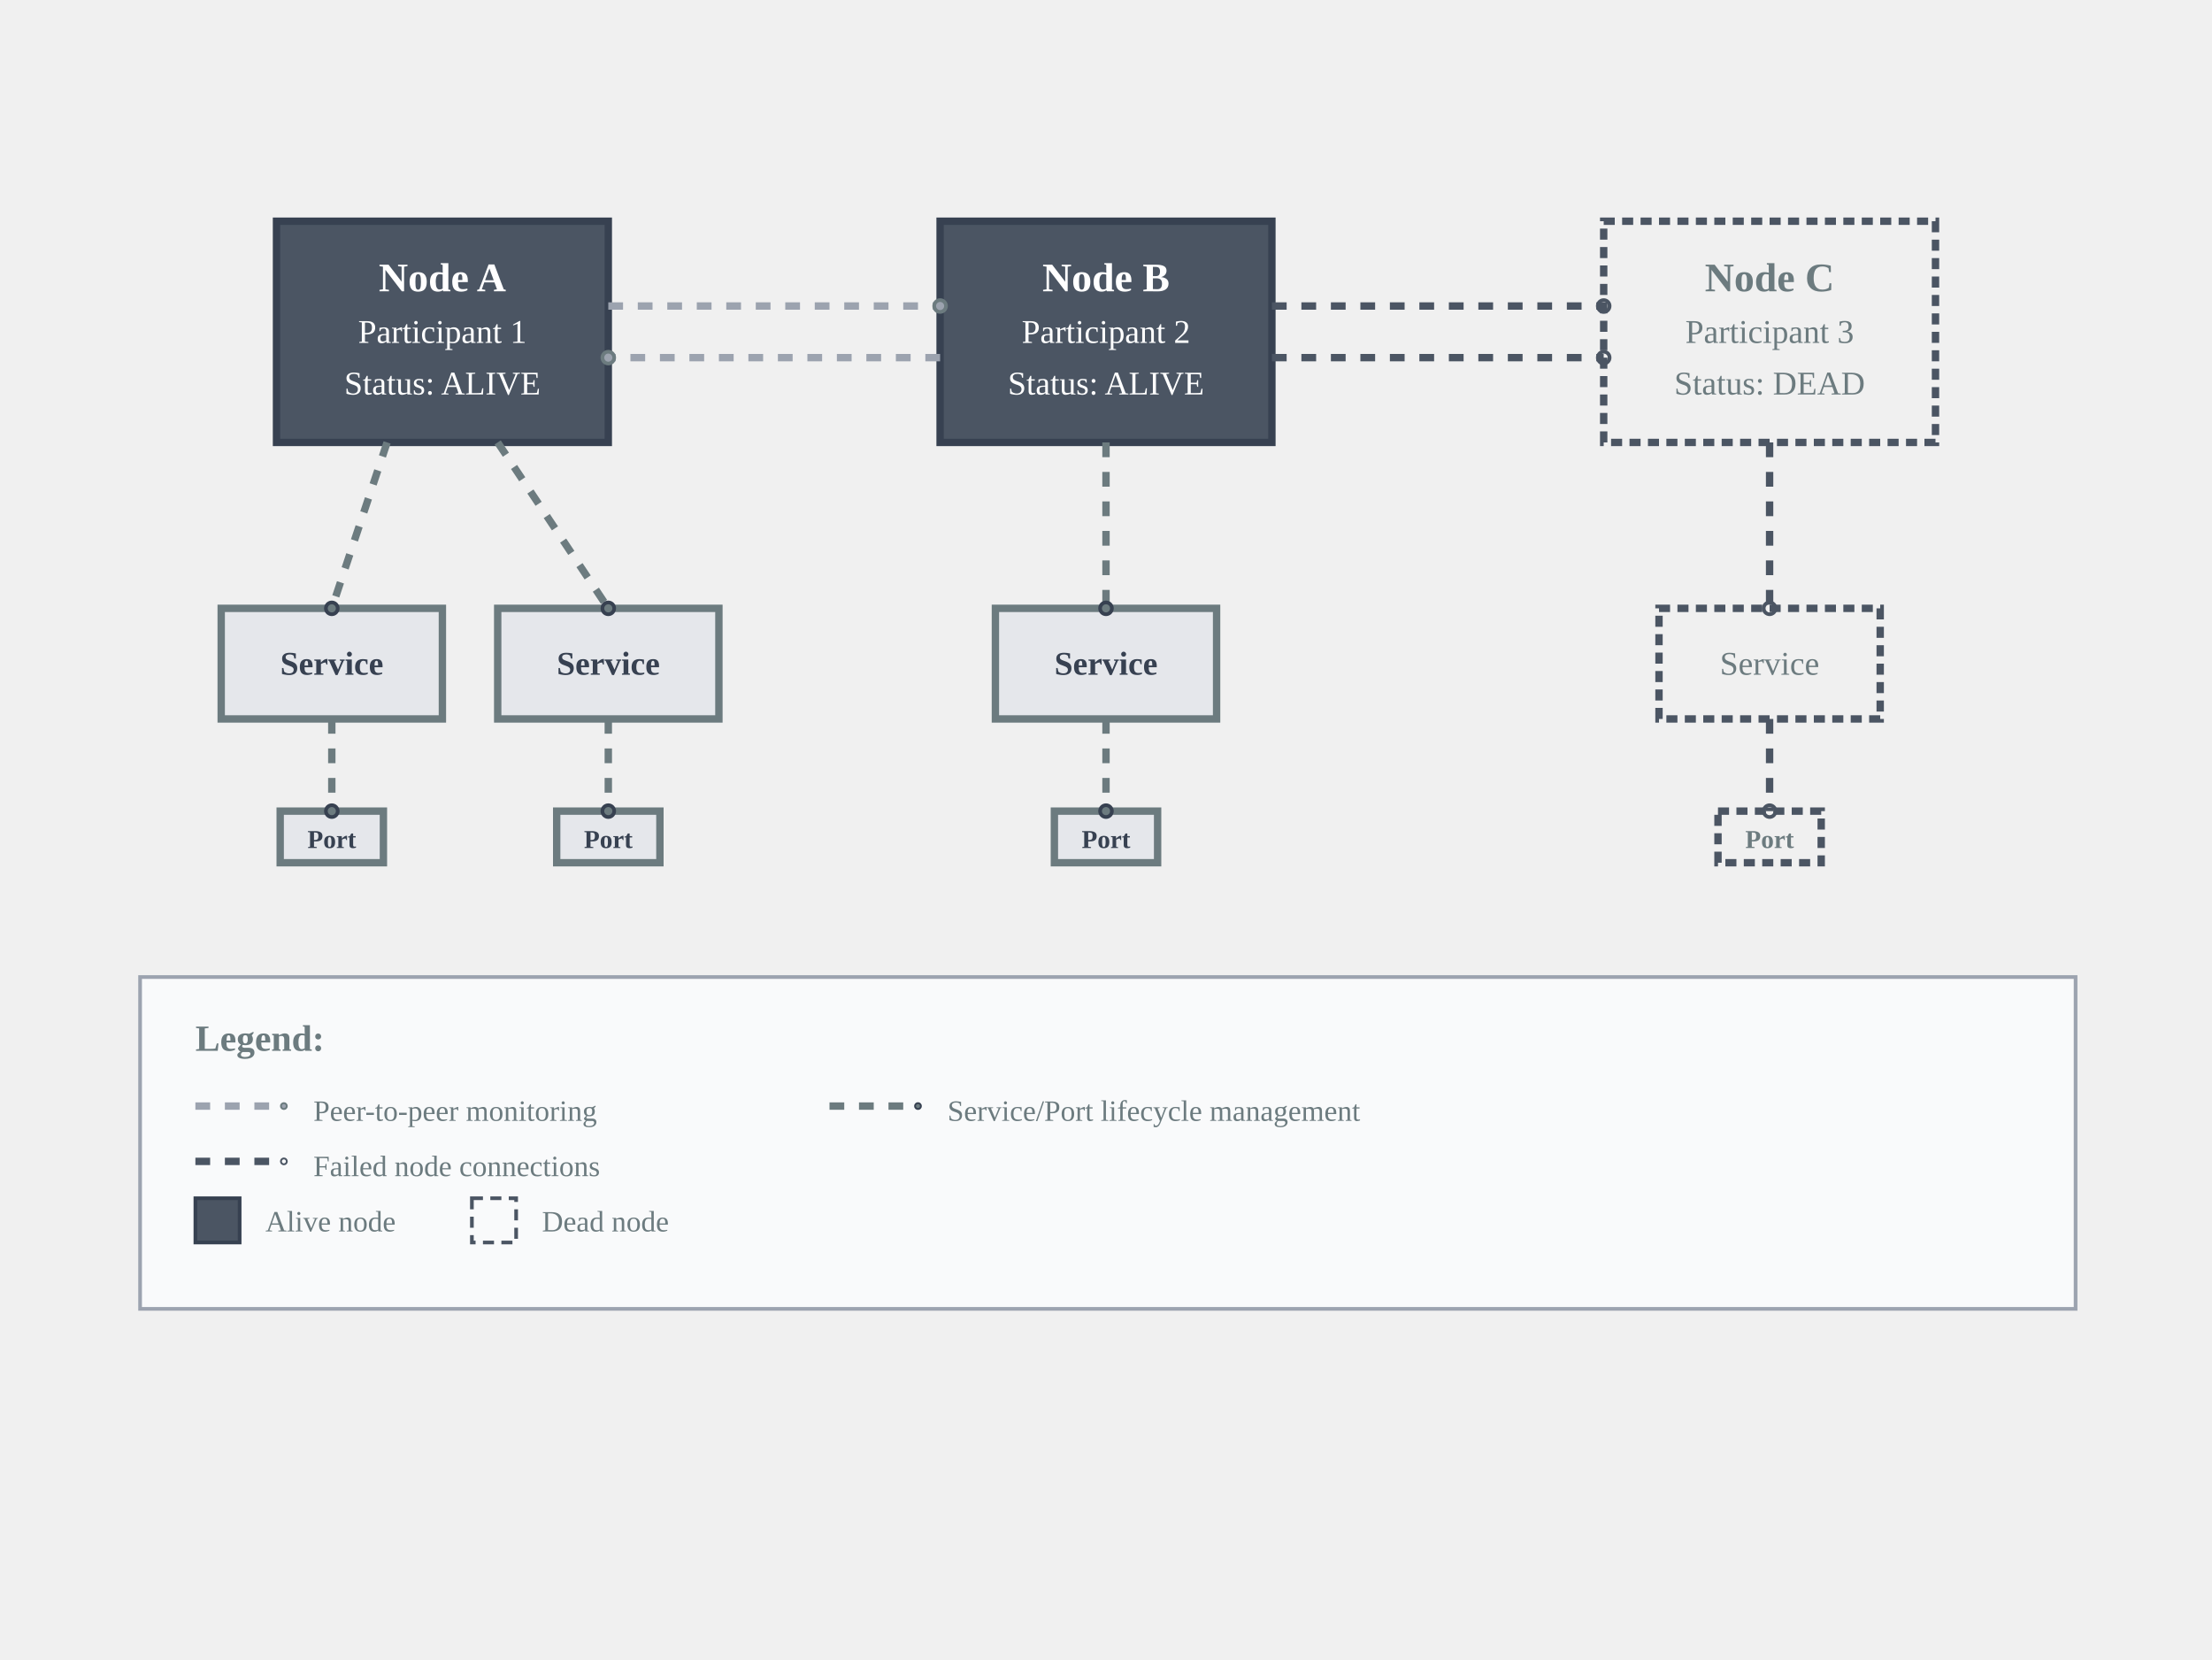
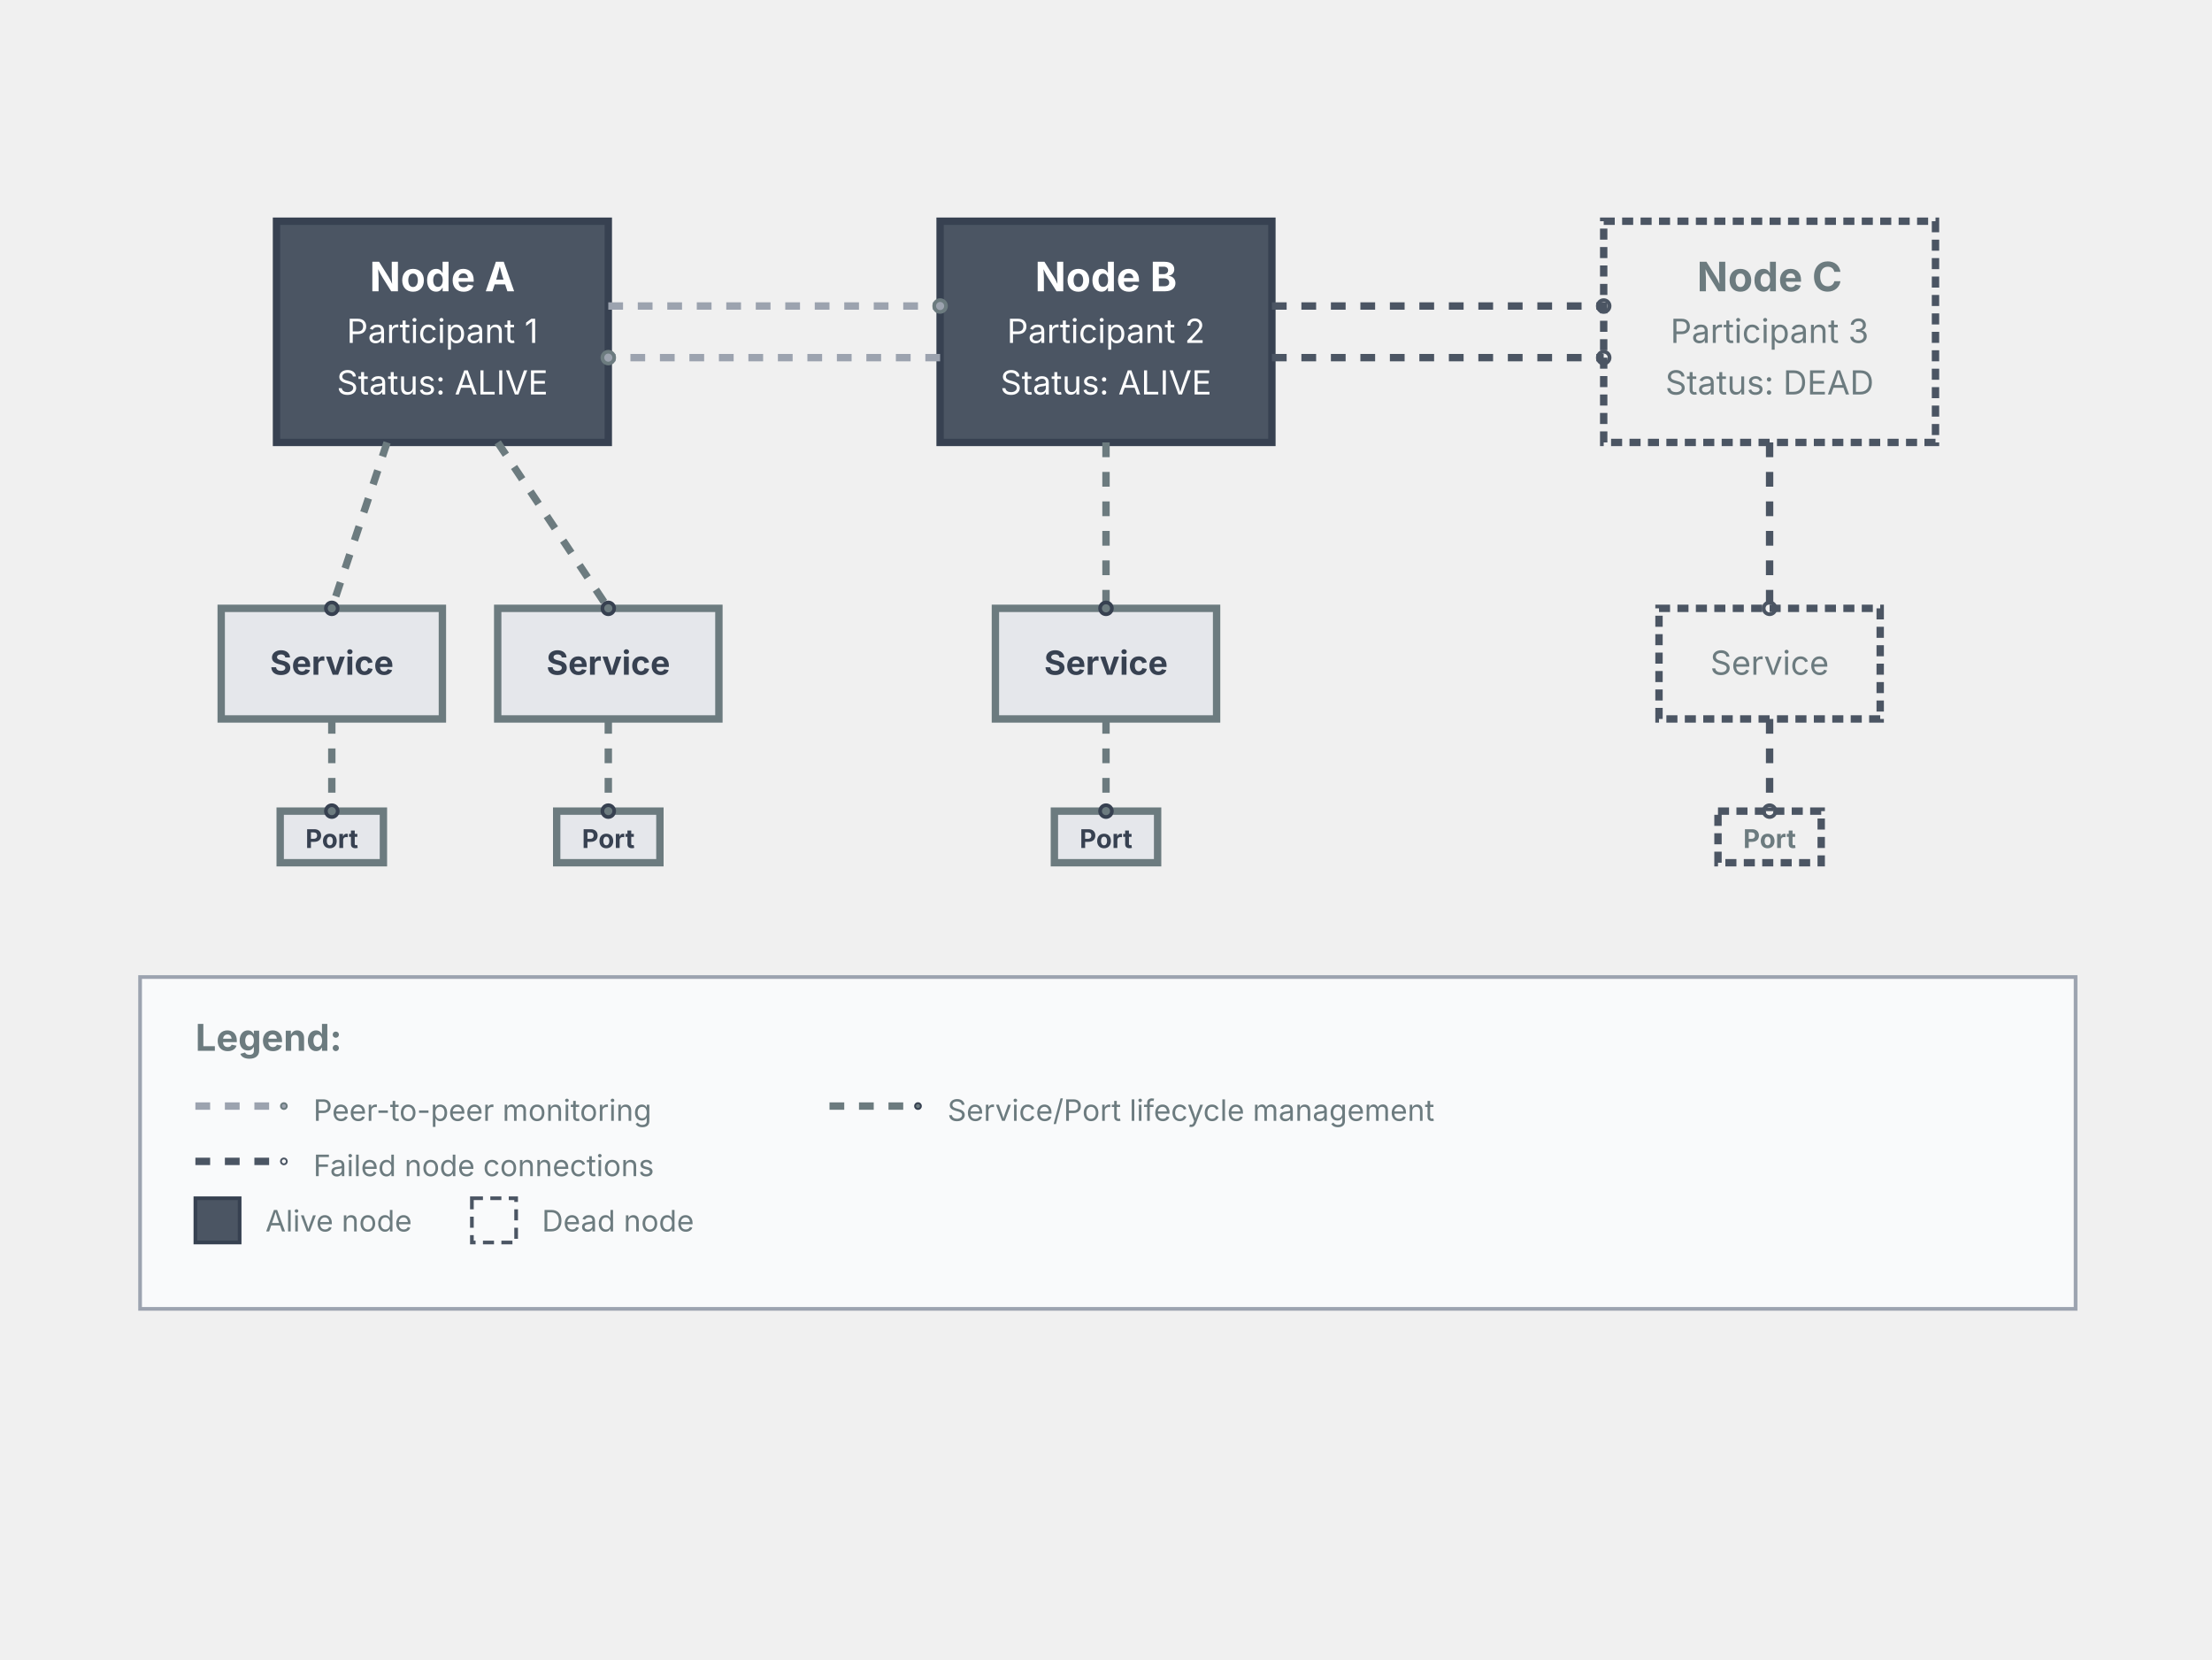
<svg xmlns="http://www.w3.org/2000/svg" viewBox="0 0 600 450">
  <defs>
+     <style>
+       .custom-fonts {
+         font-family: Inter, -apple-system, BlinkMacSystemFont, 'Segoe UI', Roboto, sans-serif;
+       }
+     </style>
    <marker id="healthy_circle" markerWidth="3" markerHeight="3" refX="1.5" refY="1.5" orient="auto">
      <circle cx="1.5" cy="1.5" r="0.8" fill="#6c7b7f" stroke="#374151" stroke-width="0.5" />
    </marker>
    <marker id="failed_circle" markerWidth="3" markerHeight="3" refX="1.5" refY="1.5" orient="auto">
      <circle cx="1.5" cy="1.5" r="0.8" fill="transparent" stroke="#4b5563" stroke-width="0.5" />
    </marker>
    <marker id="monitoring_circle" markerWidth="3" markerHeight="3" refX="1.5" refY="1.5" orient="auto">
      <circle cx="1.5" cy="1.5" r="0.8" fill="#9ca3af" stroke="#6c7b7f" stroke-width="0.5" />
    </marker>
  </defs>
  <rect width="600" height="450" fill="transparent" />
  <rect x="75" y="60" width="90" height="60" fill="#4b5563" stroke="#374151" stroke-width="2" />
-   <text x="120" y="79" text-anchor="middle" font-size="11" font-weight="bold" fill="white">Node A</text>
-   <text x="120" y="93" text-anchor="middle" font-size="9" fill="white">Participant 1</text>
-   <text x="120" y="107" text-anchor="middle" font-size="9" fill="white">Status: ALIVE</text>
+   <text x="120" y="79" text-anchor="middle" class="custom-fonts" font-size="11" font-weight="bold" fill="white">Node A</text>
+   <text x="120" y="93" text-anchor="middle" class="custom-fonts" font-size="9" fill="white">Participant 1</text>
+   <text x="120" y="107" text-anchor="middle" class="custom-fonts" font-size="9" fill="white">Status: ALIVE</text>
  <rect x="255" y="60" width="90" height="60" fill="#4b5563" stroke="#374151" stroke-width="2" />
-   <text x="300" y="79" text-anchor="middle" font-size="11" font-weight="bold" fill="white">Node B</text>
-   <text x="300" y="93" text-anchor="middle" font-size="9" fill="white">Participant 2</text>
-   <text x="300" y="107" text-anchor="middle" font-size="9" fill="white">Status: ALIVE</text>
+   <text x="300" y="79" text-anchor="middle" class="custom-fonts" font-size="11" font-weight="bold" fill="white">Node B</text>
+   <text x="300" y="93" text-anchor="middle" class="custom-fonts" font-size="9" fill="white">Participant 2</text>
+   <text x="300" y="107" text-anchor="middle" class="custom-fonts" font-size="9" fill="white">Status: ALIVE</text>
  <rect x="435" y="60" width="90" height="60" fill="transparent" stroke="#4b5563" stroke-width="2" stroke-dasharray="3,2" />
-   <text x="480" y="79" text-anchor="middle" font-size="11" font-weight="bold" fill="#6c7b7f">Node C</text>
-   <text x="480" y="93" text-anchor="middle" font-size="9" fill="#6c7b7f">Participant 3</text>
-   <text x="480" y="107" text-anchor="middle" font-size="9" fill="#6c7b7f">Status: DEAD</text>
+   <text x="480" y="79" text-anchor="middle" class="custom-fonts" font-size="11" font-weight="bold" fill="#6c7b7f">Node C</text>
+   <text x="480" y="93" text-anchor="middle" class="custom-fonts" font-size="9" fill="#6c7b7f">Participant 3</text>
+   <text x="480" y="107" text-anchor="middle" class="custom-fonts" font-size="9" fill="#6c7b7f">Status: DEAD</text>
  <line x1="165" y1="83" x2="255" y2="83" stroke="#9ca3af" stroke-width="2" stroke-dasharray="4,4" marker-end="url(#monitoring_circle)" />
  <line x1="255" y1="97" x2="165" y2="97" stroke="#9ca3af" stroke-width="2" stroke-dasharray="4,4" marker-end="url(#monitoring_circle)" />
  <line x1="345" y1="83" x2="435" y2="83" stroke="#4b5563" stroke-width="2" stroke-dasharray="4,4" marker-end="url(#failed_circle)" />
  <line x1="345" y1="97" x2="435" y2="97" stroke="#4b5563" stroke-width="2" stroke-dasharray="4,4" marker-end="url(#failed_circle)" />
  <rect x="60" y="165" width="60" height="30" fill="#e5e7eb" stroke="#6c7b7f" stroke-width="2" />
-   <text x="90" y="183" text-anchor="middle" font-size="9" font-weight="bold" fill="#374151">Service</text>
+   <text x="90" y="183" text-anchor="middle" class="custom-fonts" font-size="9" font-weight="bold" fill="#374151">Service</text>
  <rect x="135" y="165" width="60" height="30" fill="#e5e7eb" stroke="#6c7b7f" stroke-width="2" />
-   <text x="165" y="183" text-anchor="middle" font-size="9" font-weight="bold" fill="#374151">Service</text>
+   <text x="165" y="183" text-anchor="middle" class="custom-fonts" font-size="9" font-weight="bold" fill="#374151">Service</text>
  <rect x="270" y="165" width="60" height="30" fill="#e5e7eb" stroke="#6c7b7f" stroke-width="2" />
-   <text x="300" y="183" text-anchor="middle" font-size="9" font-weight="bold" fill="#374151">Service</text>
+   <text x="300" y="183" text-anchor="middle" class="custom-fonts" font-size="9" font-weight="bold" fill="#374151">Service</text>
  <rect x="450" y="165" width="60" height="30" fill="transparent" stroke="#4b5563" stroke-width="2" stroke-dasharray="3,2" />
-   <text x="480" y="183" text-anchor="middle" font-size="9" fill="#6c7b7f">Service</text>
+   <text x="480" y="183" text-anchor="middle" class="custom-fonts" font-size="9" fill="#6c7b7f">Service</text>
  <rect x="76" y="220" width="28" height="14" stroke="#6c7b7f" stroke-width="2" fill="#e5e7eb" />
-   <text x="90" y="230" text-anchor="middle" font-size="7" font-weight="bold" fill="#374151">Port</text>
+   <text x="90" y="230" text-anchor="middle" class="custom-fonts" font-size="7" font-weight="bold" fill="#374151">Port</text>
  <rect x="151" y="220" width="28" height="14" stroke="#6c7b7f" stroke-width="2" fill="#e5e7eb" />
-   <text x="165" y="230" text-anchor="middle" font-size="7" font-weight="bold" fill="#374151">Port</text>
+   <text x="165" y="230" text-anchor="middle" class="custom-fonts" font-size="7" font-weight="bold" fill="#374151">Port</text>
  <rect x="286" y="220" width="28" height="14" stroke="#6c7b7f" stroke-width="2" fill="#e5e7eb" />
-   <text x="300" y="230" text-anchor="middle" font-size="7" font-weight="bold" fill="#374151">Port</text>
+   <text x="300" y="230" text-anchor="middle" class="custom-fonts" font-size="7" font-weight="bold" fill="#374151">Port</text>
  <rect x="466" y="220" width="28" height="14" fill="transparent" stroke="#4b5563" stroke-width="2" stroke-dasharray="3,2" />
-   <text x="480" y="230" text-anchor="middle" font-size="7" font-weight="bold" fill="#6c7b7f">Port</text>
+   <text x="480" y="230" text-anchor="middle" class="custom-fonts" font-size="7" font-weight="bold" fill="#6c7b7f">Port</text>
  <line x1="105" y1="120" x2="90" y2="165" stroke="#6c7b7f" stroke-width="2" stroke-dasharray="4,4" marker-end="url(#healthy_circle)" />
  <line x1="135" y1="120" x2="165" y2="165" stroke="#6c7b7f" stroke-width="2" stroke-dasharray="4,4" marker-end="url(#healthy_circle)" />
  <line x1="300" y1="120" x2="300" y2="165" stroke="#6c7b7f" stroke-width="2" stroke-dasharray="4,4" marker-end="url(#healthy_circle)" />
  <line x1="90" y1="195" x2="90" y2="220" stroke="#6c7b7f" stroke-width="2" stroke-dasharray="4,4" marker-end="url(#healthy_circle)" />
  <line x1="165" y1="195" x2="165" y2="220" stroke="#6c7b7f" stroke-width="2" stroke-dasharray="4,4" marker-end="url(#healthy_circle)" />
  <line x1="300" y1="195" x2="300" y2="220" stroke="#6c7b7f" stroke-width="2" stroke-dasharray="4,4" marker-end="url(#healthy_circle)" />
  <line x1="480" y1="120" x2="480" y2="165" stroke="#4b5563" stroke-width="2" stroke-dasharray="4,4" marker-end="url(#failed_circle)" />
  <line x1="480" y1="195" x2="480" y2="220" stroke="#4b5563" stroke-width="2" stroke-dasharray="4,4" marker-end="url(#failed_circle)" />
  <rect x="38" y="265" width="525" height="90" fill="#f9fafb" stroke="#9ca3af" stroke-width="1" />
-   <text x="53" y="285" font-size="10" font-weight="bold" fill="#6c7b7f">Legend:</text>
+   <text x="53" y="285" font-size="10" font-weight="bold" class="custom-fonts" fill="#6c7b7f">Legend:</text>
  <line x1="53" y1="300" x2="75" y2="300" stroke="#9ca3af" stroke-width="2" stroke-dasharray="4,4" />
  <circle cx="77" cy="300" r="0.8" fill="#9ca3af" stroke="#6c7b7f" stroke-width="0.5" />
-   <text x="85" y="304" font-size="8" fill="#6c7b7f">Peer-to-peer monitoring</text>
+   <text x="85" y="304" font-size="8" class="custom-fonts" fill="#6c7b7f">Peer-to-peer monitoring</text>
  <line x1="225" y1="300" x2="247" y2="300" stroke="#6c7b7f" stroke-width="2" stroke-dasharray="4,4" />
  <circle cx="249" cy="300" r="0.8" fill="#6c7b7f" stroke="#374151" stroke-width="0.5" />
-   <text x="257" y="304" font-size="8" fill="#6c7b7f">Service/Port lifecycle management</text>
+   <text x="257" y="304" font-size="8" class="custom-fonts" fill="#6c7b7f">Service/Port lifecycle management</text>
  <line x1="53" y1="315" x2="75" y2="315" stroke="#4b5563" stroke-width="2" stroke-dasharray="4,4" />
  <circle cx="77" cy="315" r="0.8" fill="transparent" stroke="#4b5563" stroke-width="0.5" />
-   <text x="85" y="319" font-size="8" fill="#6c7b7f">Failed node connections</text>
+   <text x="85" y="319" font-size="8" class="custom-fonts" fill="#6c7b7f">Failed node connections</text>
  <rect x="53" y="325" width="12" height="12" fill="#4b5563" stroke="#374151" stroke-width="1" />
-   <text x="72" y="334" font-size="8" fill="#6c7b7f">Alive node</text>
+   <text x="72" y="334" font-size="8" class="custom-fonts" fill="#6c7b7f">Alive node</text>
  <rect x="128" y="325" width="12" height="12" fill="transparent" stroke="#4b5563" stroke-width="1" stroke-dasharray="3,2" />
-   <text x="147" y="334" font-size="8" fill="#6c7b7f">Dead node</text>
+   <text x="147" y="334" font-size="8" class="custom-fonts" fill="#6c7b7f">Dead node</text>
</svg>
